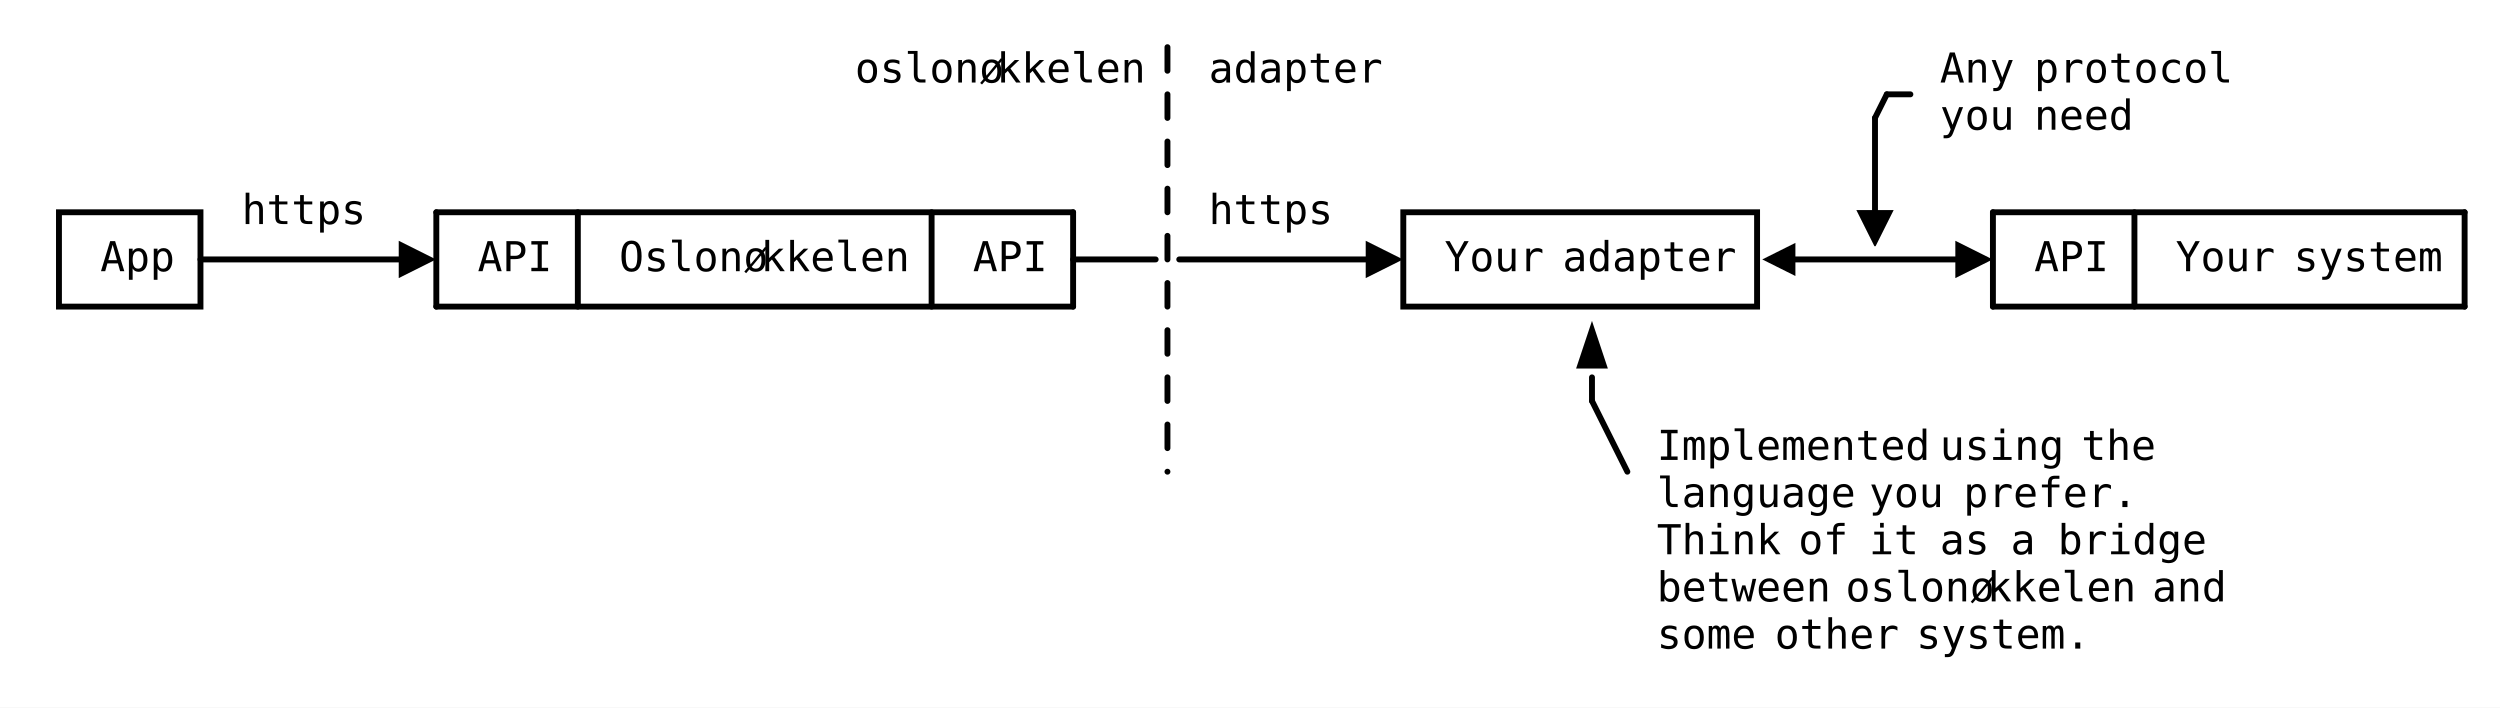
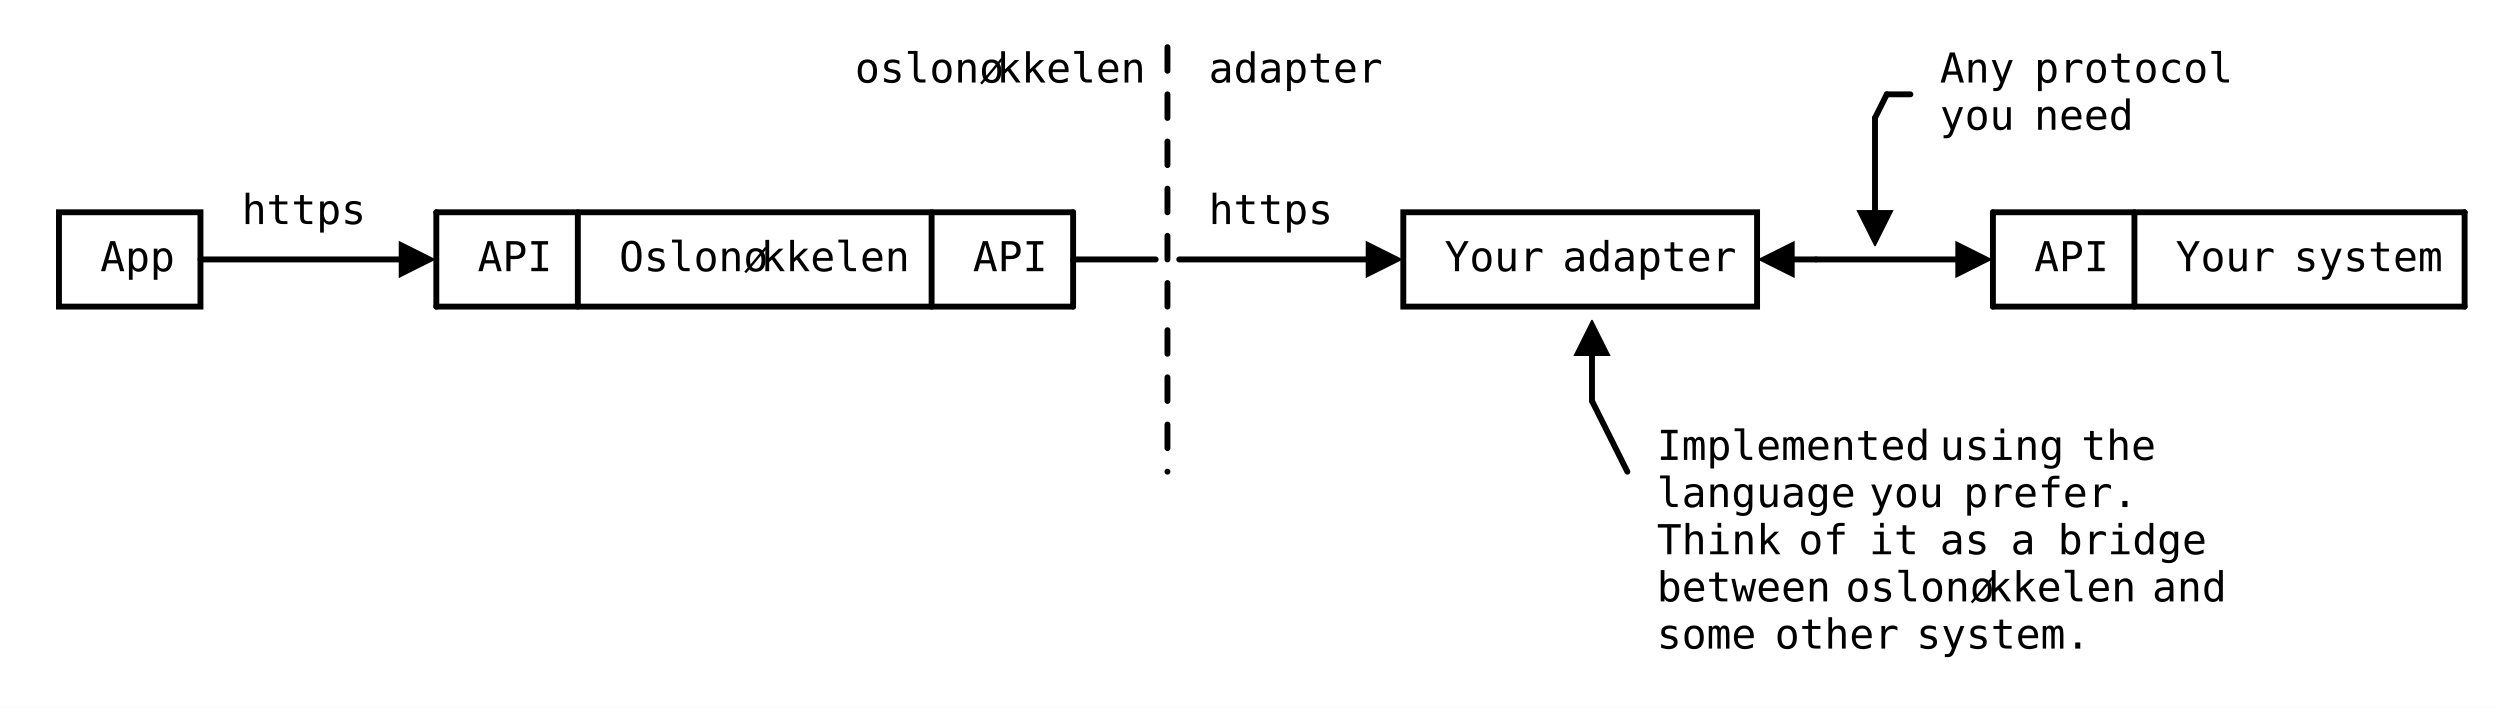
<svg xmlns="http://www.w3.org/2000/svg" height="240" preserveAspectRatio="xMidYMid meet" viewBox="0 0 848 240" width="848">
  <style>line, path, circle,rect,polygon {
                          stroke: black;
                          stroke-width: 2;
                          stroke-opacity: 1;
                          fill-opacity: 1;
                          stroke-linecap: round;
                          stroke-linejoin: miter;
                        }

                    text {
                        fill: black;
                        }
                        rect.backdrop{
                            stroke: none;
                            fill: white;
                        }
                        .broken{
                            stroke-dasharray: 8;
                        }
                        .filled{
                            fill: black;
                        }
                        .bg_filled{
                            fill: white;
                        }
                        .nofill{
                            fill: white;
                        }

                        text {
                         font-family: monospace;
                         font-size: 14px;
                        }

                        .end_marked_arrow{
                            marker-end: url(#arrow);
                         }
                        .start_marked_arrow{
                            marker-start: url(#arrow);
                         }

                        .end_marked_diamond{
                            marker-end: url(#diamond);
                         }
                        .start_marked_diamond{
                            marker-start: url(#diamond);
                         }

                        .end_marked_circle{
                            marker-end: url(#circle);
                         }
                        .start_marked_circle{
                            marker-start: url(#circle);
                         }

                        .end_marked_open_circle{
                            marker-end: url(#open_circle);
                         }
                        .start_marked_open_circle{
                            marker-start: url(#open_circle);
                         }

                        .end_marked_big_open_circle{
                            marker-end: url(#big_open_circle);
                         }
                        .start_marked_big_open_circle{
                            marker-start: url(#big_open_circle);
                         }

                         
                        </style>
  <defs>
    <marker id="arrow" markerHeight="7" markerWidth="7" orient="auto-start-reverse" refX="4" refY="2" viewBox="-2 -2 8 8">
      <polygon points="0,0 0,4 4,2 0,0" />
    </marker>
    <marker id="diamond" markerHeight="7" markerWidth="7" orient="auto-start-reverse" refX="4" refY="2" viewBox="-2 -2 8 8">
      <polygon points="0,2 2,0 4,2 2,4 0,2" />
    </marker>
    <marker id="circle" markerHeight="7" markerWidth="7" orient="auto-start-reverse" refX="4" refY="4" viewBox="0 0 8 8">
      <circle class="filled" cx="4" cy="4" r="2" />
    </marker>
    <marker id="open_circle" markerHeight="7" markerWidth="7" orient="auto-start-reverse" refX="4" refY="4" viewBox="0 0 8 8">
      <circle class="bg_filled" cx="4" cy="4" r="2" />
    </marker>
    <marker id="big_open_circle" markerHeight="7" markerWidth="7" orient="auto-start-reverse" refX="4" refY="4" viewBox="0 0 8 8">
      <circle class="bg_filled" cx="4" cy="4" r="3" />
    </marker>
  </defs>
  <rect class="backdrop" height="240" width="848" x="0" y="0" />
  <rect class="solid nofill" height="32" rx="0" width="48" x="20" y="72" />
  <text x="34" y="92">App</text>
  <rect class="solid nofill" height="32" rx="0" width="120" x="476" y="72" />
  <text x="490" y="92">Your</text>
  <text x="530" y="92">adapter</text>
  <line class="broken" x1="396" x2="396" y1="16" y2="160" />
  <line class="solid end_marked_arrow" x1="636" x2="636" y1="40" y2="80" />
  <text x="82" y="76">https</text>
  <text x="410" y="76">https</text>
  <line class="solid end_marked_arrow" x1="68" x2="144" y1="88" y2="88" />
  <text x="162" y="92">API</text>
  <text x="330" y="92">API</text>
  <line class="solid end_marked_arrow" x1="400" x2="472" y1="88" y2="88" />
-   <polygon class="filled" points="608,84 600,88 608,92" />
-   <line class="solid end_marked_arrow" x1="608" x2="672" y1="88" y2="88" />
+   <line class="solid end_marked_arrow" x1="616" x2="600" y1="88" y2="88" />
+   <line class="solid end_marked_arrow" x1="616" x2="672" y1="88" y2="88" />
  <text x="690" y="92">API</text>
  <text x="738" y="92">Your</text>
  <text x="778" y="92">system</text>
-   <polygon class="filled" points="536,124 540,112 544,124" />
+   <line class="solid end_marked_arrow" x1="540" x2="540" y1="136" y2="112" />
+   <line class="solid" x1="540" x2="552" y1="136" y2="160" />
  <text x="410" y="28">adapter</text>
  <text x="658" y="28">Any</text>
  <text x="658" y="44">you</text>
  <text x="690" y="28">protocol</text>
  <text x="690" y="44">need</text>
  <text x="562" y="156">Implemented</text>
  <text x="658" y="156">using</text>
  <text x="706" y="156">the</text>
  <text x="562" y="172">language</text>
  <text x="634" y="172">you</text>
  <text x="666" y="172">prefer.</text>
  <text x="562" y="188">Think</text>
  <text x="610" y="188">of</text>
  <text x="634" y="188">it</text>
  <text x="658" y="188">as</text>
  <text x="682" y="188">a</text>
  <text x="698" y="188">bridge</text>
  <text x="562" y="204">between</text>
  <text x="730" y="204">and</text>
  <text x="562" y="220">some</text>
  <text x="602" y="220">other</text>
  <text x="650" y="220">system.</text>
  <g>
    <text x="290" y="28">oslonø</text>
    <text x="338" y="28">kkelen</text>
  </g>
  <g>
    <line class="solid" x1="640" x2="648" y1="32" y2="32" />
    <line class="solid" x1="640" x2="636" y1="32" y2="40" />
  </g>
  <g>
    <line class="solid" x1="148" x2="364" y1="72" y2="72" />
    <line class="solid" x1="148" x2="148" y1="72" y2="104" />
    <line class="solid" x1="196" x2="196" y1="72" y2="104" />
    <line class="solid" x1="316" x2="316" y1="72" y2="104" />
    <line class="solid" x1="364" x2="364" y1="72" y2="104" />
    <line class="solid" x1="364" x2="392" y1="88" y2="88" />
    <line class="solid" x1="148" x2="364" y1="104" y2="104" />
  </g>
  <g>
    <line class="solid" x1="676" x2="836" y1="72" y2="72" />
    <line class="solid" x1="676" x2="676" y1="72" y2="104" />
    <line class="solid" x1="724" x2="724" y1="72" y2="104" />
    <line class="solid" x1="836" x2="836" y1="72" y2="104" />
    <line class="solid" x1="676" x2="836" y1="104" y2="104" />
  </g>
  <g>
    <text x="210" y="92">Oslonø</text>
    <text x="258" y="92">kkelen</text>
  </g>
  <g>
-     <line class="solid" x1="540" x2="540" y1="128" y2="136" />
-     <line class="solid" x1="540" x2="552" y1="136" y2="160" />
-   </g>
-   <g>
    <text x="626" y="204">oslonø</text>
    <text x="674" y="204">kkelen</text>
  </g>
</svg>
